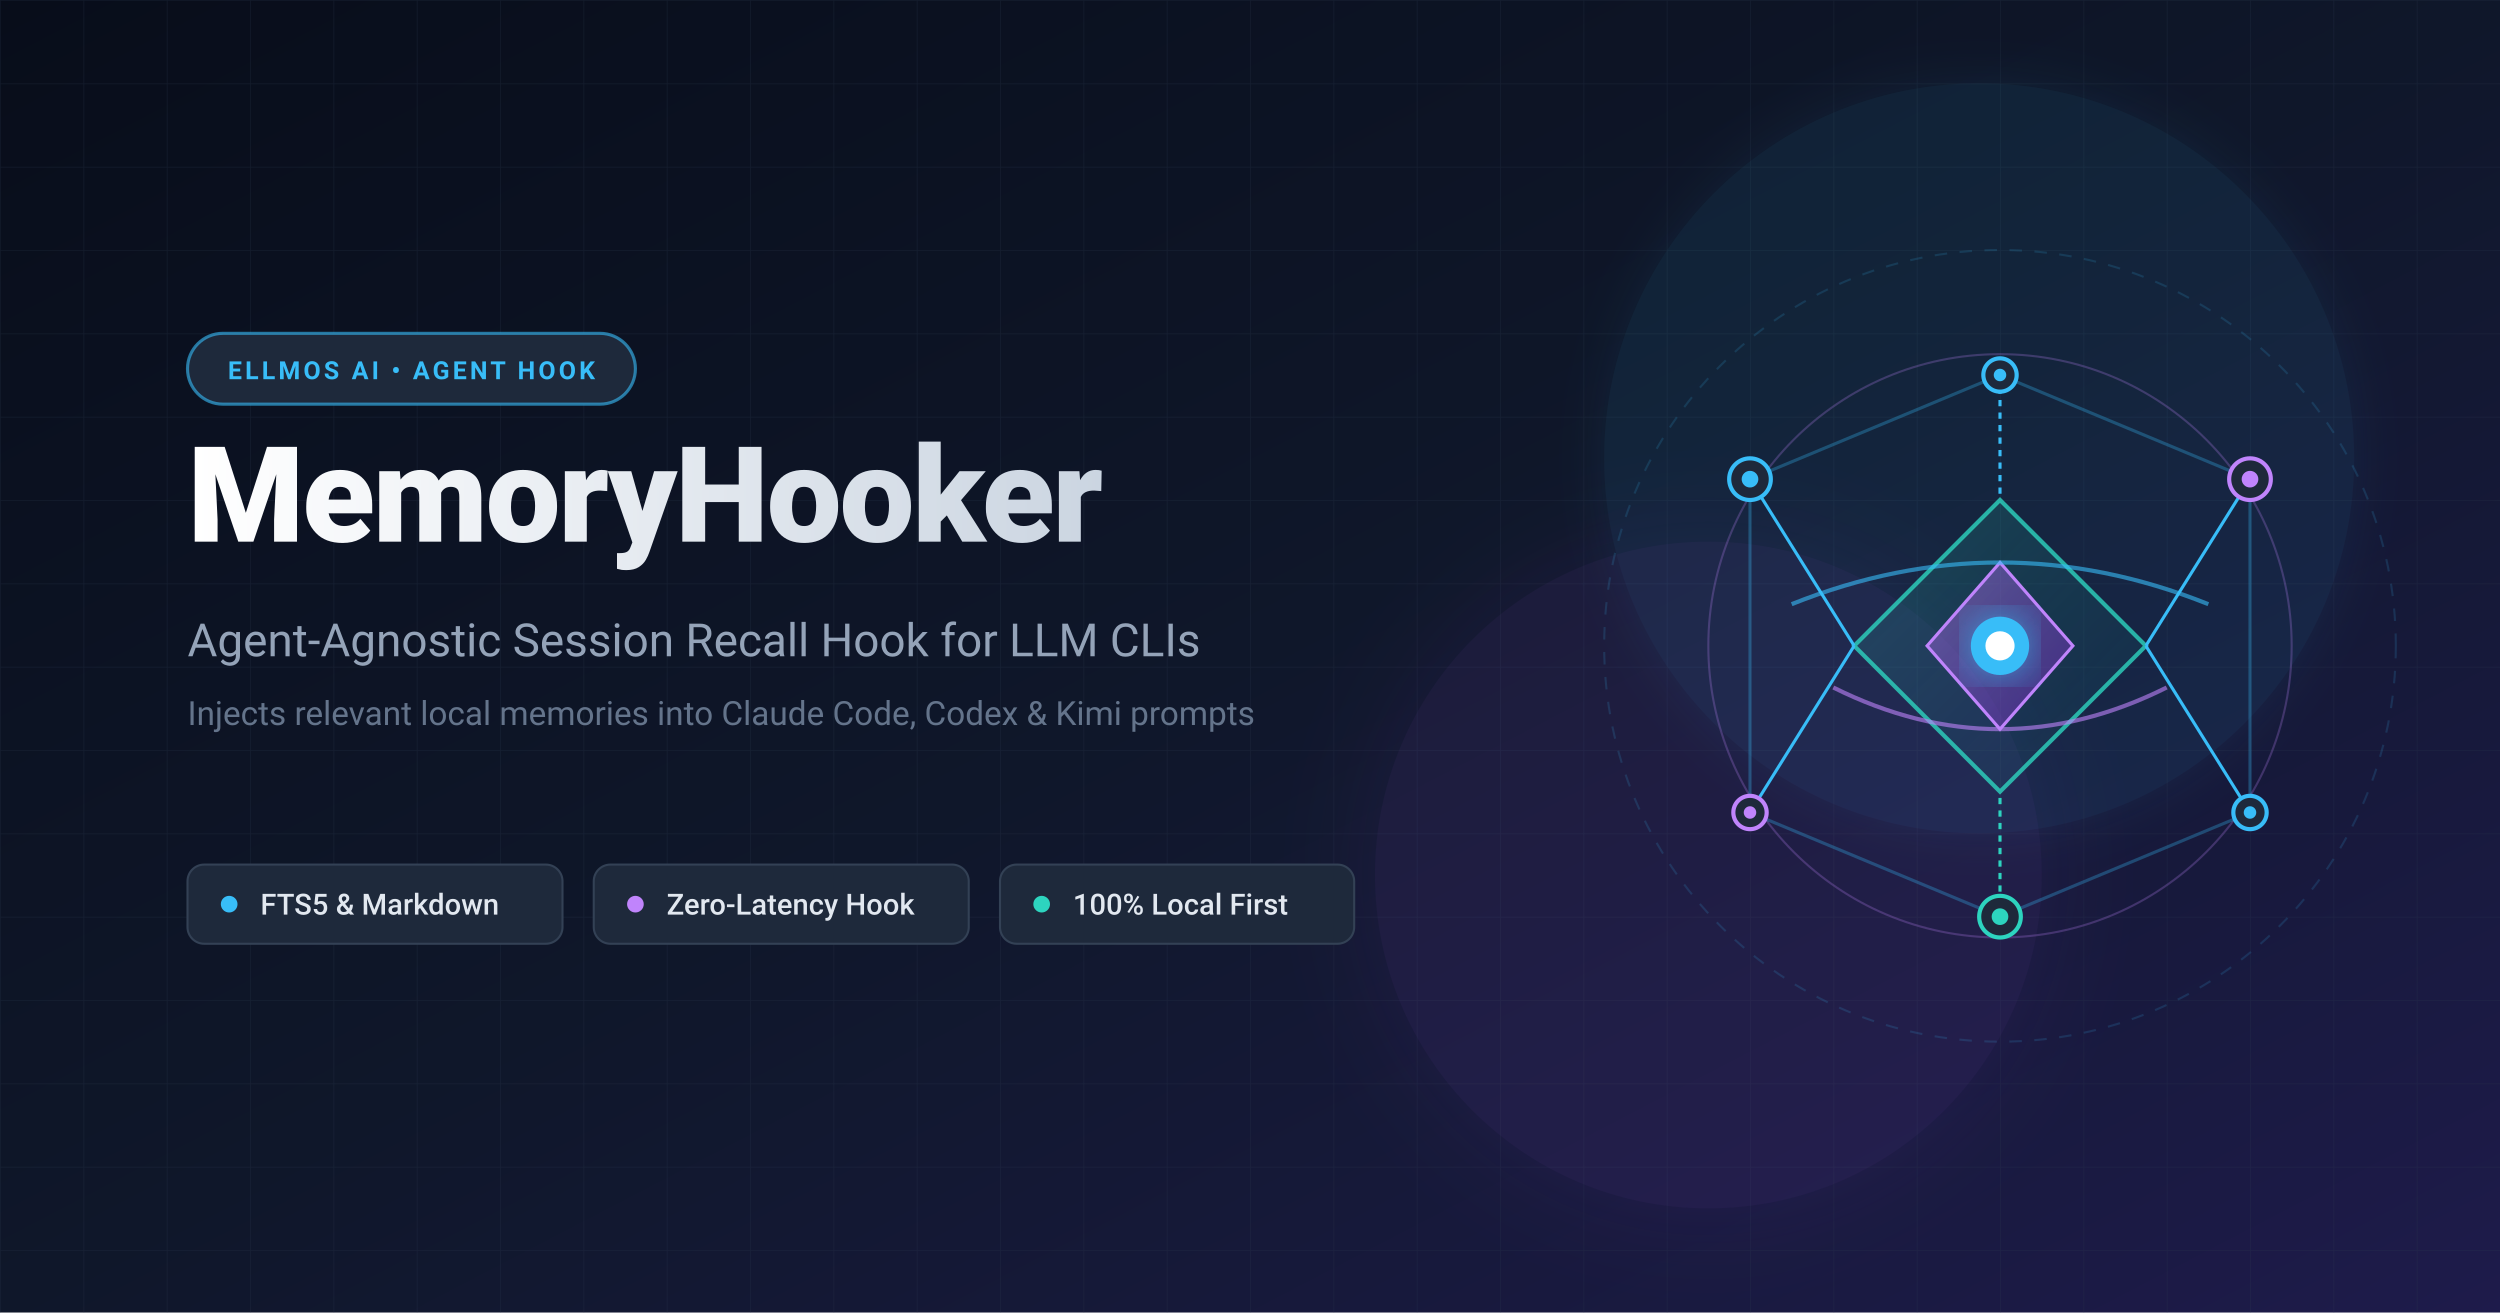
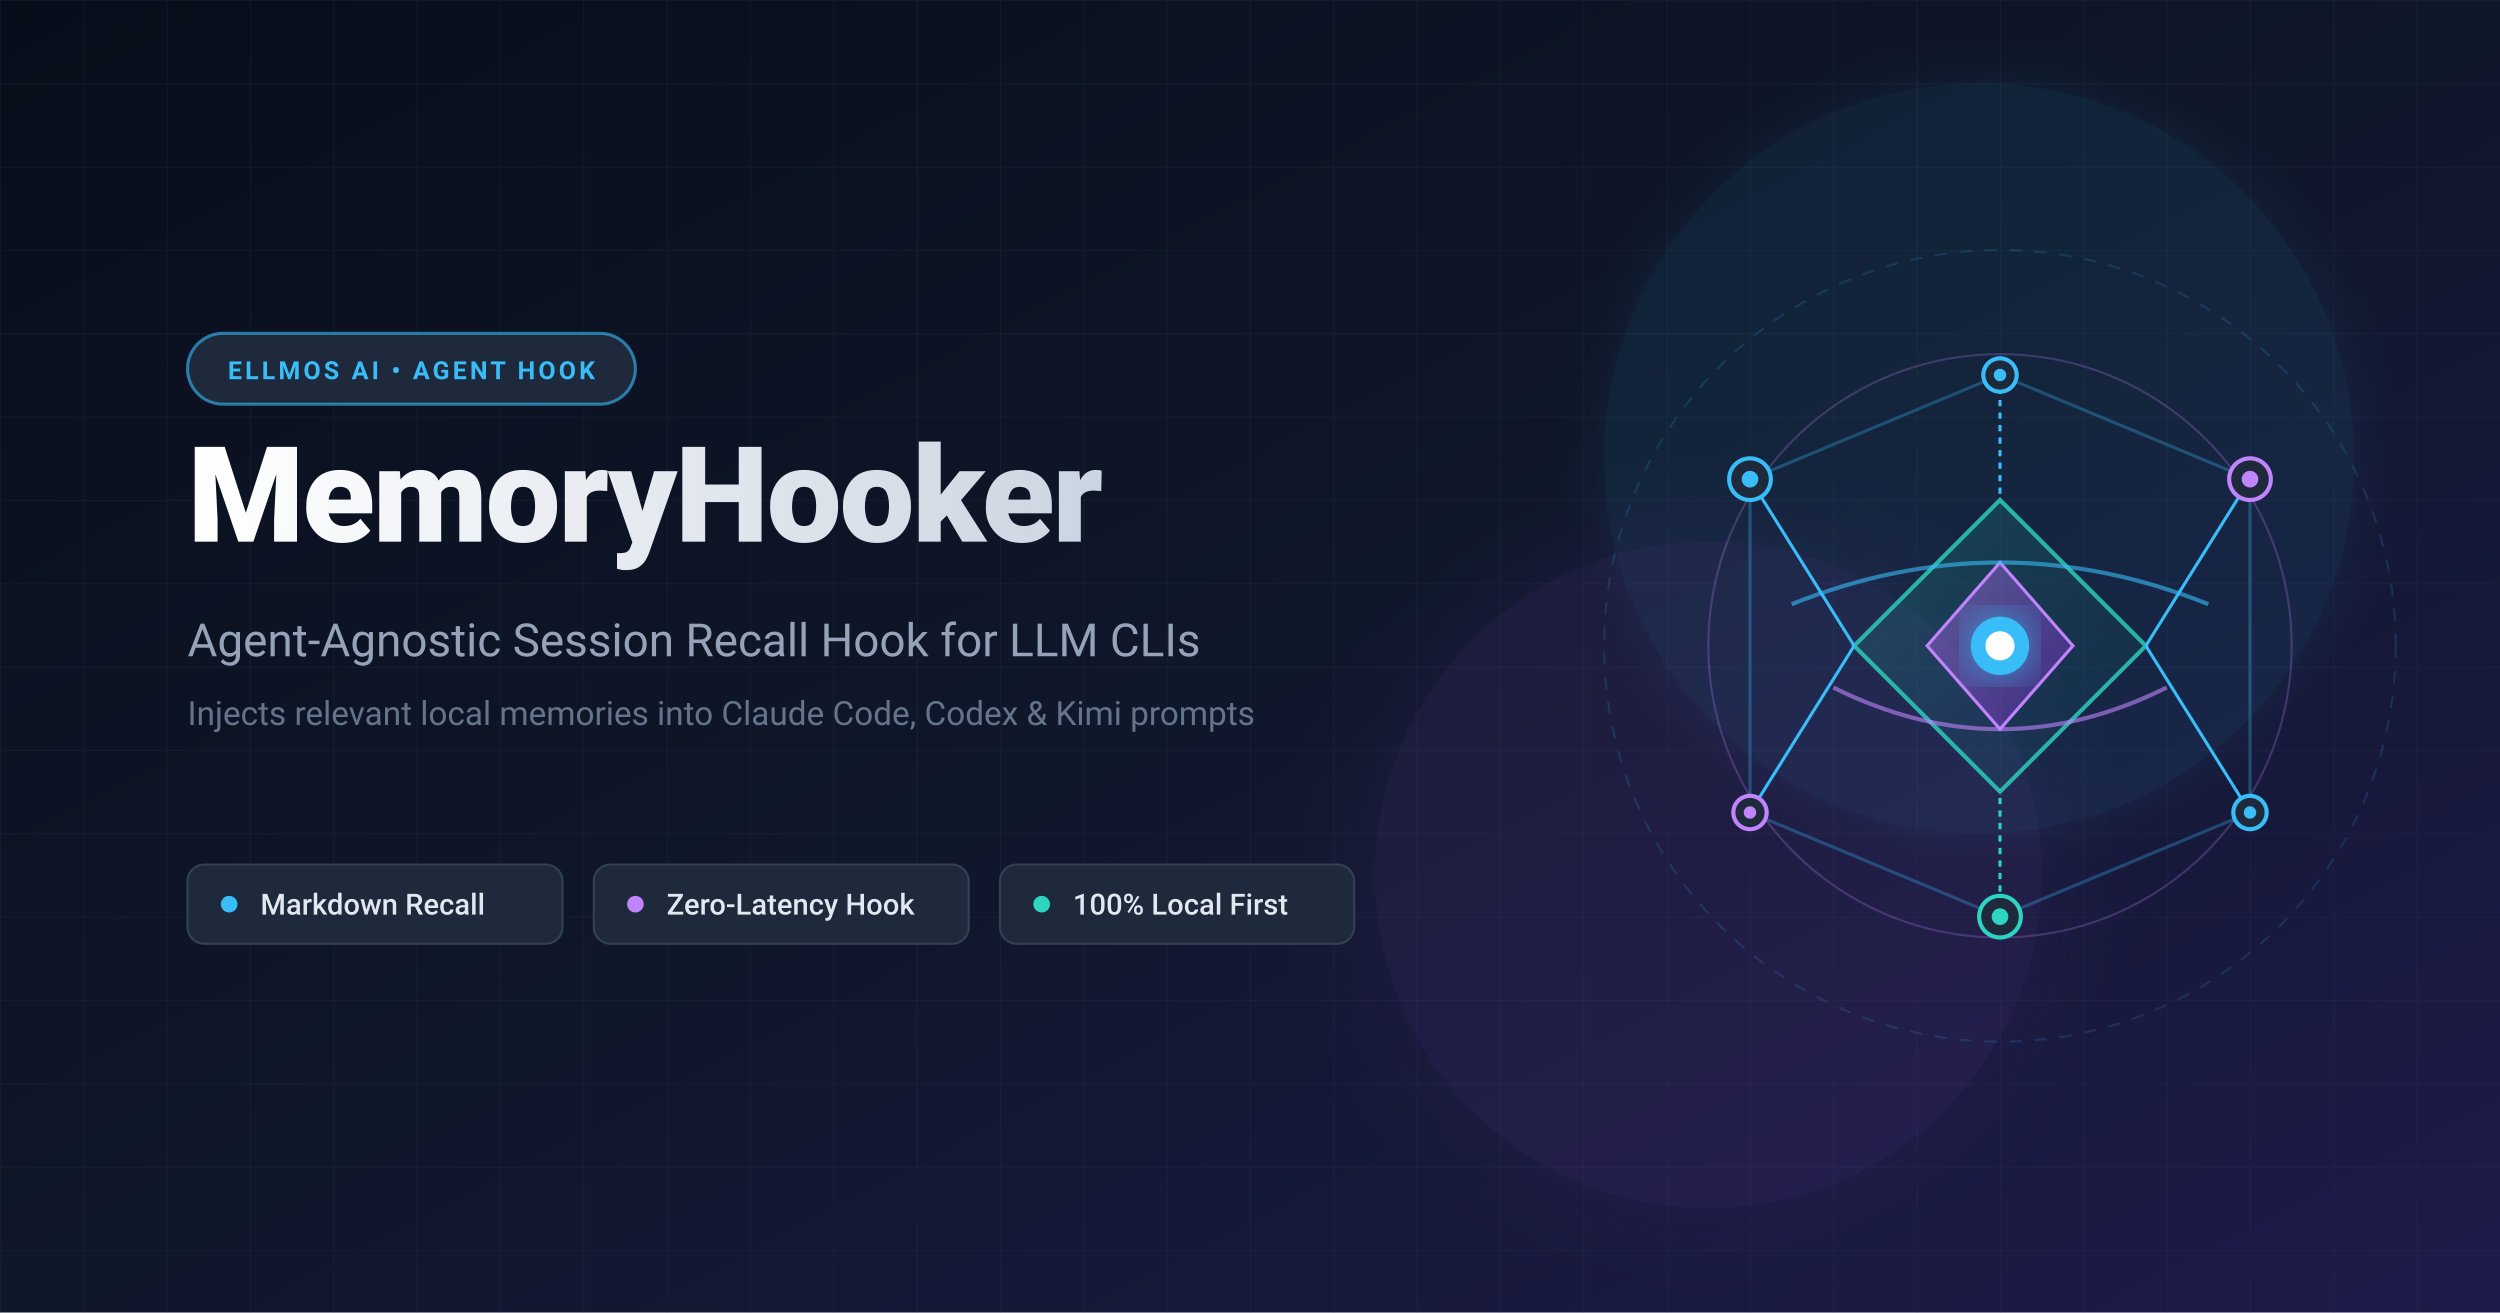
<svg xmlns="http://www.w3.org/2000/svg" viewBox="0 0 1200 630" width="1200" height="630">
  <defs>
    <linearGradient id="bg" x1="0%" y1="0%" x2="100%" y2="100%">
      <stop offset="0%" stop-color="#080d1a" />
      <stop offset="50%" stop-color="#0f172a" />
      <stop offset="100%" stop-color="#1e1b4b" />
    </linearGradient>
    <linearGradient id="title-grad" x1="0%" y1="0%" x2="100%" y2="0%">
      <stop offset="0%" stop-color="#ffffff" />
      <stop offset="100%" stop-color="#cbd5e1" />
    </linearGradient>
    <linearGradient id="accent-cyan" x1="0%" y1="0%" x2="100%" y2="100%">
      <stop offset="0%" stop-color="#38bdf8" />
      <stop offset="100%" stop-color="#0284c7" />
    </linearGradient>
    <linearGradient id="accent-purple" x1="0%" y1="0%" x2="100%" y2="100%">
      <stop offset="0%" stop-color="#c084fc" />
      <stop offset="100%" stop-color="#7e22ce" />
    </linearGradient>
    <linearGradient id="glow-teal" x1="0%" y1="0%" x2="100%" y2="100%">
      <stop offset="0%" stop-color="#2dd4bf" stop-opacity="0.8" />
      <stop offset="100%" stop-color="#0d9488" stop-opacity="0.2" />
    </linearGradient>
    <filter id="glow-cyan" x="-20%" y="-20%" width="140%" height="140%">
      <feGaussianBlur stdDeviation="12" result="blur" />
      <feComposite in="SourceGraphic" in2="blur" operator="over" />
    </filter>
    <filter id="glow-purple" x="-30%" y="-30%" width="160%" height="160%">
      <feGaussianBlur stdDeviation="25" result="blur" />
      <feComposite in="SourceGraphic" in2="blur" operator="over" />
    </filter>
    <pattern id="grid" width="40" height="40" patternUnits="userSpaceOnUse">
      <path d="M 40 0 L 0 0 0 40" fill="none" stroke="#334155" stroke-width="0.75" stroke-opacity="0.25" />
    </pattern>
  </defs>
  <rect width="1200" height="630" fill="url(#bg)" />
  <rect width="1200" height="630" fill="url(#grid)" />
  <circle cx="950" cy="220" r="180" fill="#38bdf8" opacity="0.08" filter="url(#glow-cyan)" />
  <circle cx="820" cy="420" r="160" fill="#a855f7" opacity="0.08" filter="url(#glow-purple)" />
  <g transform="translate(90, 0)">
    <g transform="translate(0, 160)">
      <rect width="215" height="34" rx="17" fill="#1e293b" stroke="#38bdf8" stroke-width="1.5" stroke-opacity="0.6" />
      <text x="107.5" y="22" font-family="system-ui, -apple-system, BlinkMacSystemFont, 'Segoe UI', Roboto, sans-serif" font-size="12" font-weight="700" fill="#38bdf8" text-anchor="middle" letter-spacing="1.5">ELLMOS AI • AGENT HOOK</text>
    </g>
    <text x="0" y="260" font-family="system-ui, -apple-system, BlinkMacSystemFont, 'Segoe UI', Roboto, sans-serif" font-size="64" font-weight="800" fill="url(#title-grad)" letter-spacing="-1">MemoryHooker</text>
    <text x="0" y="315" font-family="system-ui, -apple-system, BlinkMacSystemFont, 'Segoe UI', Roboto, sans-serif" font-size="22" font-weight="400" fill="#94a3b8">Agent-Agnostic Session Recall Hook for LLM CLIs</text>
    <text x="0" y="348" font-family="system-ui, -apple-system, BlinkMacSystemFont, 'Segoe UI', Roboto, sans-serif" font-size="16" font-weight="400" fill="#64748b">Injects relevant local memories into Claude Code, Codex &amp; Kimi prompts</text>
    <g transform="translate(0, 415)">
      <g transform="translate(0, 0)">
        <rect width="180" height="38" rx="8" fill="#1e293b" stroke="#334155" stroke-width="1" />
        <circle cx="20" cy="19" r="4" fill="#38bdf8" />
-         <text x="35" y="24" font-family="system-ui, -apple-system, BlinkMacSystemFont, 'Segoe UI', Roboto, sans-serif" font-size="14" font-weight="500" fill="#e2e8f0">FTS5 &amp; Markdown</text>
+         <text x="35" y="24" font-family="system-ui, -apple-system, BlinkMacSystemFont, 'Segoe UI', Roboto, sans-serif" font-size="14" font-weight="500" fill="#e2e8f0">Markdown Recall</text>
      </g>
      <g transform="translate(195, 0)">
        <rect width="180" height="38" rx="8" fill="#1e293b" stroke="#334155" stroke-width="1" />
        <circle cx="20" cy="19" r="4" fill="#c084fc" />
        <text x="35" y="24" font-family="system-ui, -apple-system, BlinkMacSystemFont, 'Segoe UI', Roboto, sans-serif" font-size="14" font-weight="500" fill="#e2e8f0">Zero-Latency Hook</text>
      </g>
      <g transform="translate(390, 0)">
        <rect width="170" height="38" rx="8" fill="#1e293b" stroke="#334155" stroke-width="1" />
        <circle cx="20" cy="19" r="4" fill="#2dd4bf" />
        <text x="35" y="24" font-family="system-ui, -apple-system, BlinkMacSystemFont, 'Segoe UI', Roboto, sans-serif" font-size="14" font-weight="500" fill="#e2e8f0">100% Local First</text>
      </g>
    </g>
  </g>
  <g transform="translate(740, 110)">
    <circle cx="220" cy="200" r="190" fill="none" stroke="#38bdf8" stroke-width="1" stroke-opacity="0.15" stroke-dasharray="6 6" />
    <circle cx="220" cy="200" r="140" fill="none" stroke="#c084fc" stroke-width="1" stroke-opacity="0.25" />
    <path d="M 100 120 L 220 70 L 340 120 L 340 280 L 220 330 L 100 280 Z" fill="none" stroke="#38bdf8" stroke-width="1.5" stroke-opacity="0.3" />
    <polygon points="220,130 290,200 220,270 150,200" fill="url(#glow-teal)" opacity="0.25" />
    <polygon points="220,130 290,200 220,270 150,200" fill="none" stroke="#2dd4bf" stroke-width="2" stroke-opacity="0.8" />
    <polygon points="220,160 255,200 220,240 185,200" fill="url(#accent-purple)" opacity="0.4" />
    <polygon points="220,160 255,200 220,240 185,200" fill="none" stroke="#c084fc" stroke-width="1.5" />
    <circle cx="220" cy="200" r="14" fill="#38bdf8" filter="url(#glow-cyan)" />
    <circle cx="220" cy="200" r="7" fill="#ffffff" />
    <line x1="220" y1="70" x2="220" y2="130" stroke="#38bdf8" stroke-width="1.5" stroke-dasharray="3 3" />
    <circle cx="220" cy="70" r="8" fill="#1e293b" stroke="#38bdf8" stroke-width="2" />
    <circle cx="220" cy="70" r="3" fill="#38bdf8" />
    <line x1="340" y1="120" x2="290" y2="200" stroke="#38bdf8" stroke-width="1.5" />
    <circle cx="340" cy="120" r="10" fill="#1e293b" stroke="#c084fc" stroke-width="2" />
    <circle cx="340" cy="120" r="4" fill="#c084fc" />
    <line x1="340" y1="280" x2="290" y2="200" stroke="#38bdf8" stroke-width="1.5" />
    <circle cx="340" cy="280" r="8" fill="#1e293b" stroke="#38bdf8" stroke-width="2" />
    <circle cx="340" cy="280" r="3" fill="#38bdf8" />
    <line x1="220" y1="330" x2="220" y2="270" stroke="#2dd4bf" stroke-width="1.5" stroke-dasharray="3 3" />
    <circle cx="220" cy="330" r="10" fill="#1e293b" stroke="#2dd4bf" stroke-width="2" />
    <circle cx="220" cy="330" r="4" fill="#2dd4bf" />
    <line x1="100" y1="280" x2="150" y2="200" stroke="#38bdf8" stroke-width="1.5" />
    <circle cx="100" cy="280" r="8" fill="#1e293b" stroke="#c084fc" stroke-width="2" />
    <circle cx="100" cy="280" r="3" fill="#c084fc" />
    <line x1="100" y1="120" x2="150" y2="200" stroke="#38bdf8" stroke-width="1.5" />
    <circle cx="100" cy="120" r="10" fill="#1e293b" stroke="#38bdf8" stroke-width="2" />
    <circle cx="100" cy="120" r="4" fill="#38bdf8" />
    <path d="M 120 180 Q 220 140 320 180" fill="none" stroke="#38bdf8" stroke-width="2" stroke-opacity="0.6" />
    <path d="M 140 220 Q 220 260 300 220" fill="none" stroke="#c084fc" stroke-width="2" stroke-opacity="0.6" />
  </g>
</svg>
